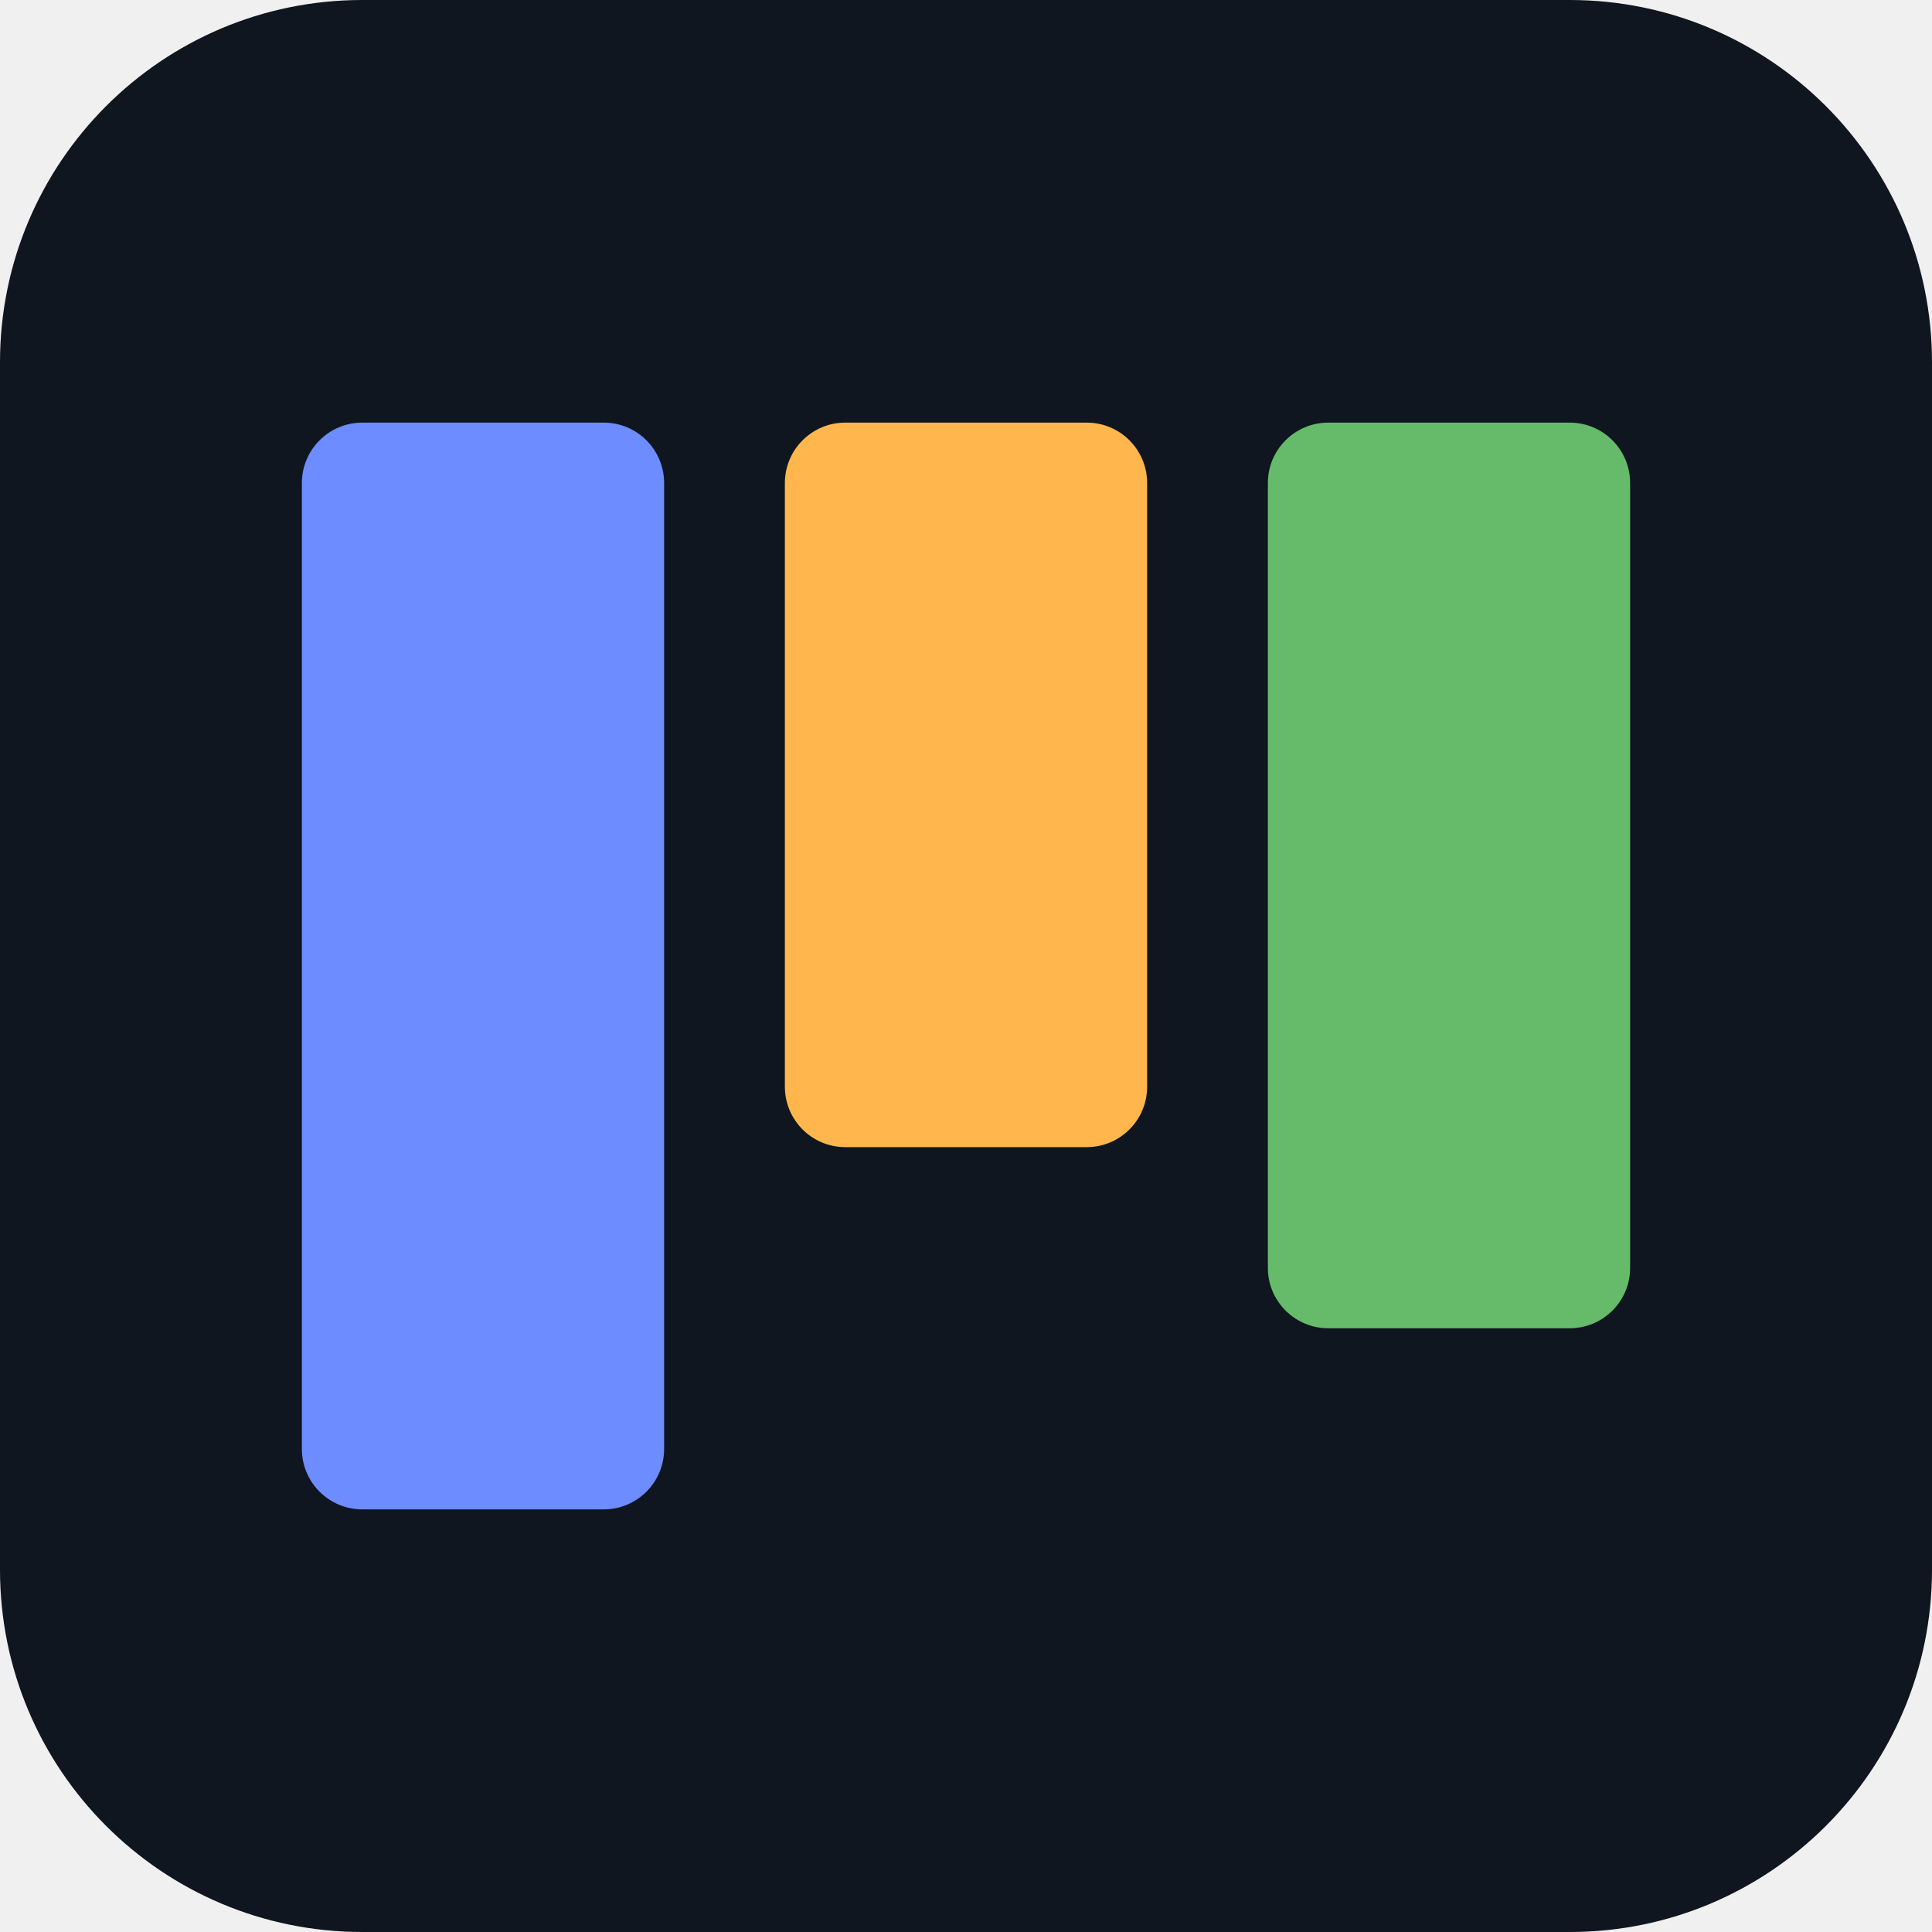
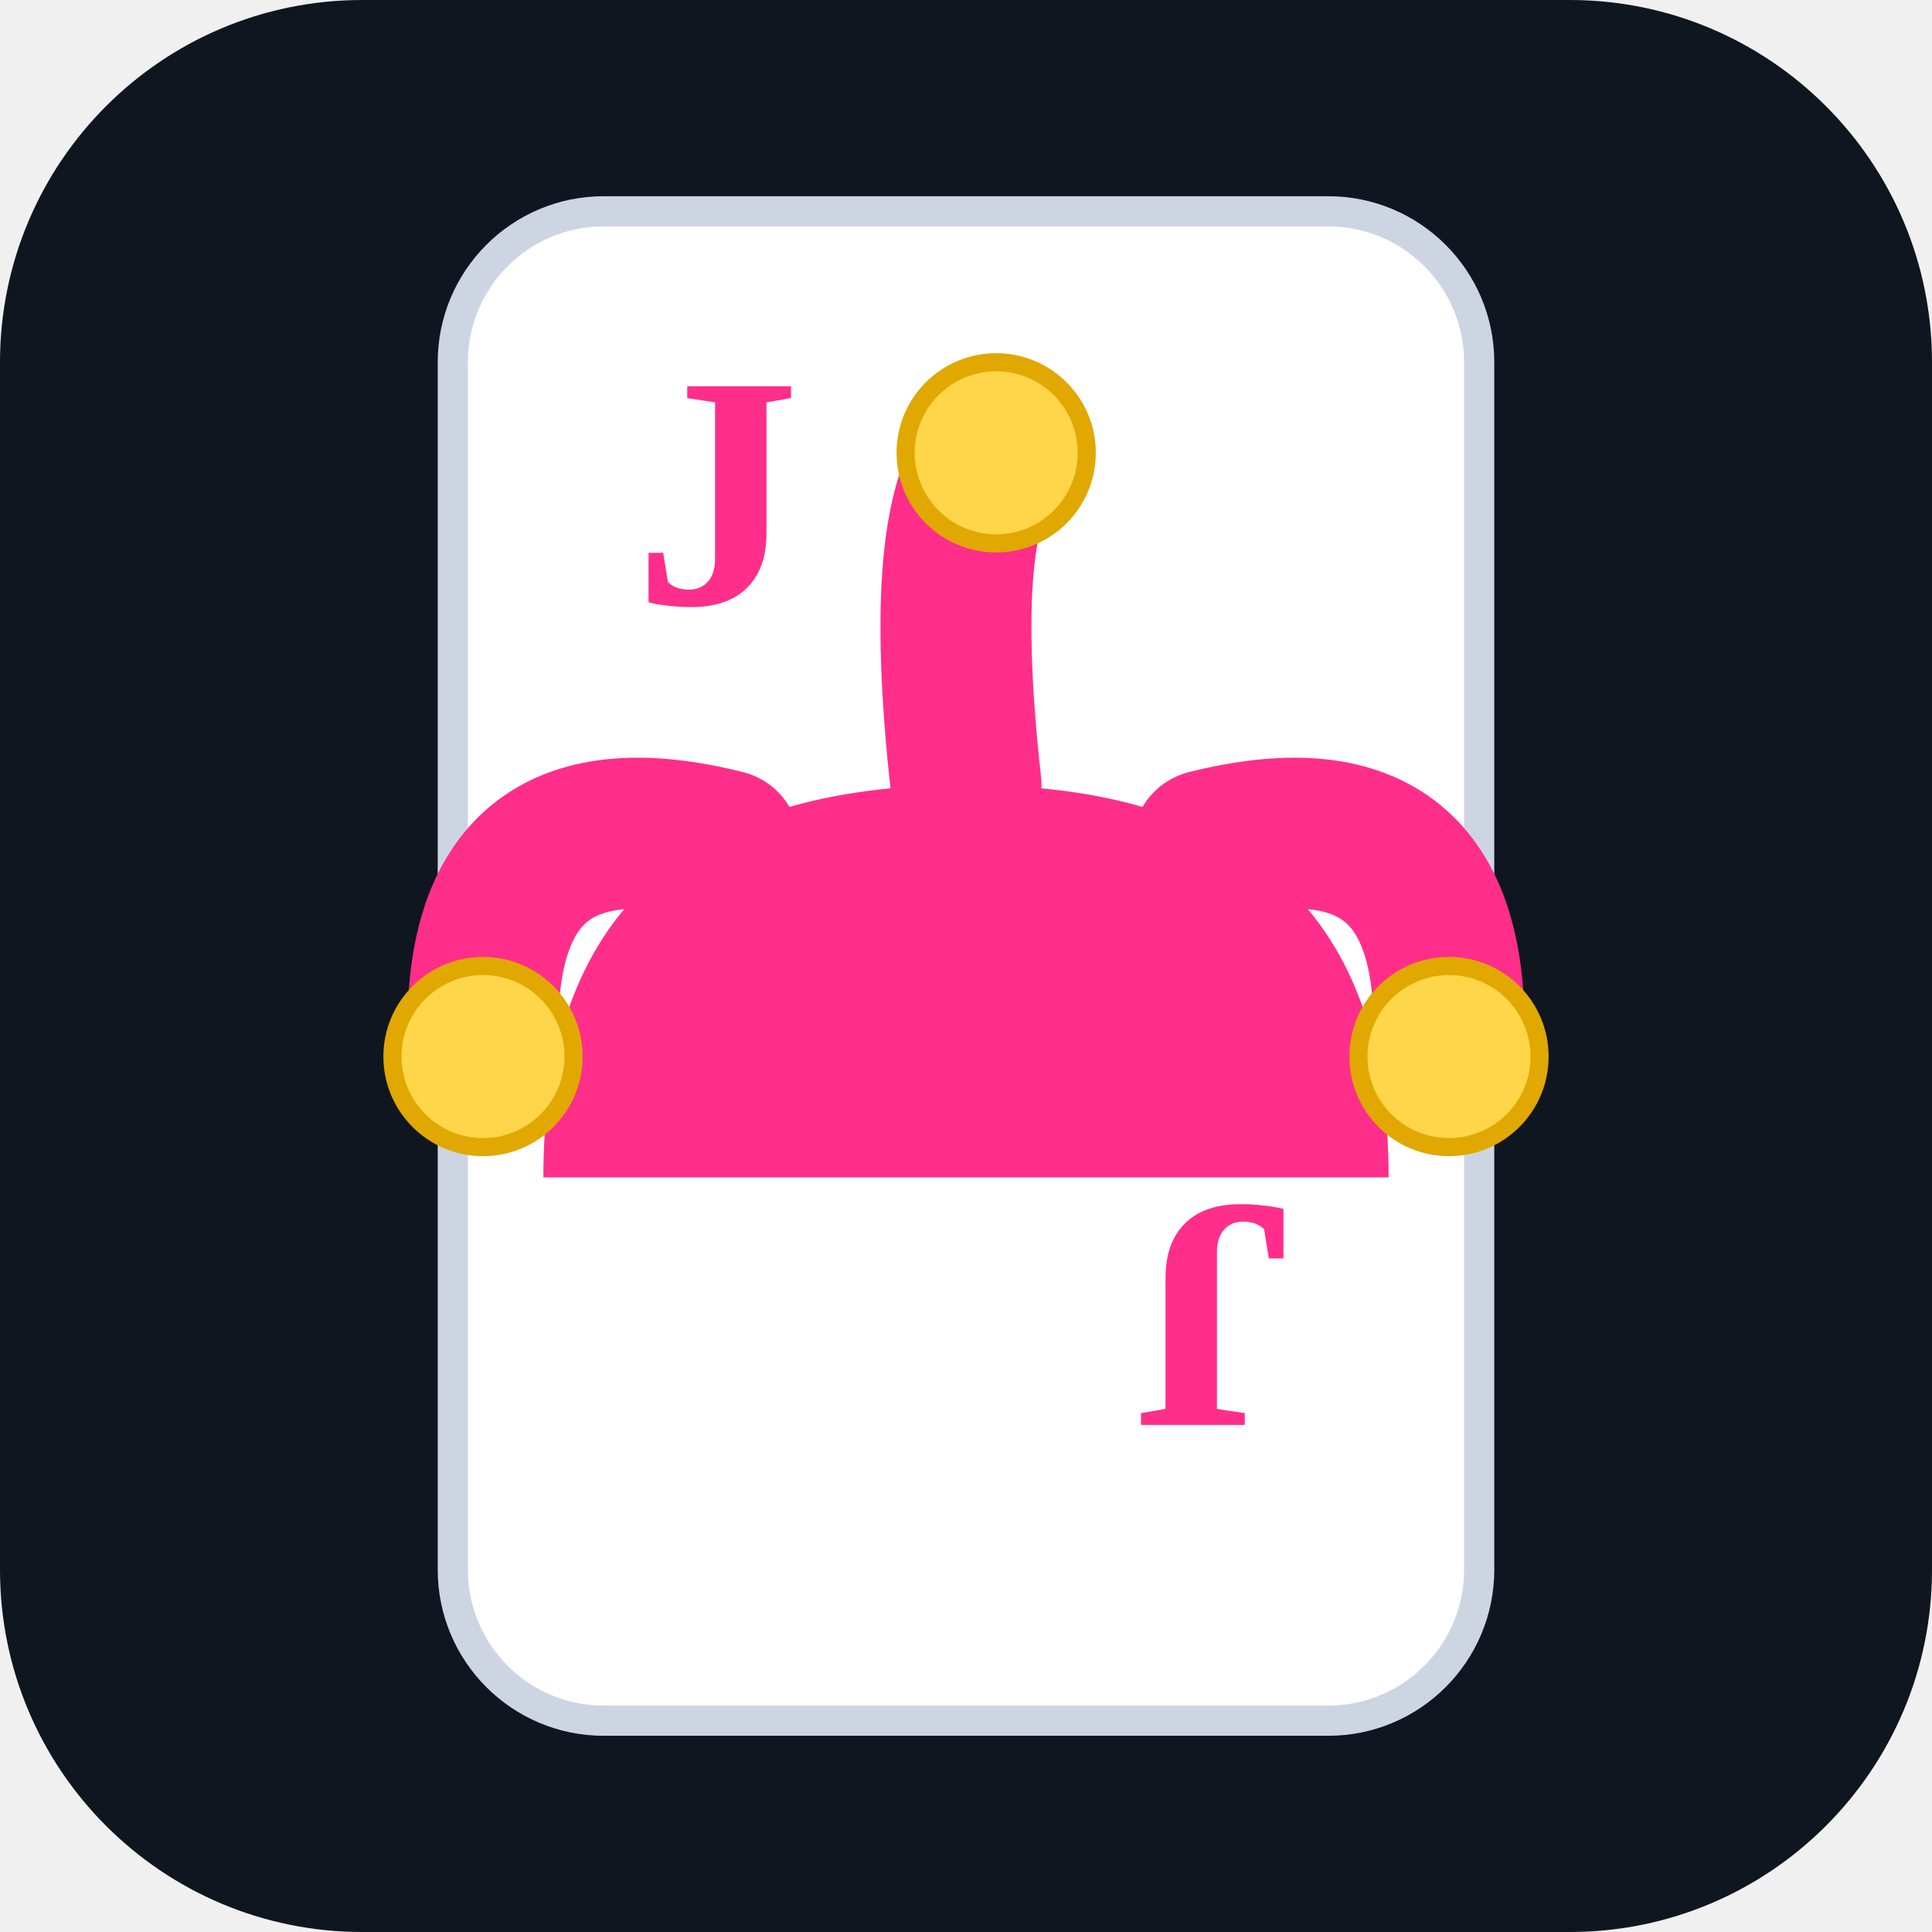
<svg xmlns="http://www.w3.org/2000/svg" viewBox="0 0 64 64">
  <rect width="64" height="64" rx="12" fill="#0f1620" />
-   <rect x="10" y="14" width="12" height="36" rx="2" fill="#6c8cff" />
-   <rect x="26" y="14" width="12" height="24" rx="2" fill="#ffb74d" />
-   <rect x="42" y="14" width="12" height="30" rx="2" fill="#66bb6a" />
+   <rect x="15" y="7" width="34" height="50" rx="5" fill="#ffffff" stroke="#cdd5e3" stroke-width="1" />
+   <text x="21" y="20" font-family="Georgia, 'Times New Roman', serif" font-size="11" font-weight="700" fill="#ff2e8a">J</text>
+   <text x="43" y="48" font-family="Georgia, 'Times New Roman', serif" font-size="11" font-weight="700" fill="#ff2e8a" transform="rotate(180 43 44)">J</text>
+   <g fill="none" stroke="#ff2e8a" stroke-width="5" stroke-linecap="round" stroke-linejoin="round">
+     <path d="M24,28 Q16,26 16,34" />
+     <path d="M32,26 Q31,17 33,15" />
+     <path d="M40,28 Q48,26 48,34" />
+   </g>
+   <path d="M18,39 Q18,26 32,26 Q46,26 46,39 Z" fill="#ff2e8a" />
+   <g fill="#ffd54a" stroke="#e0a800" stroke-width="0.6">
+     <circle cx="16" cy="35" r="3" />
+     <circle cx="33" cy="15" r="3" />
+     <circle cx="48" cy="35" r="3" />
+   </g>
</svg>
